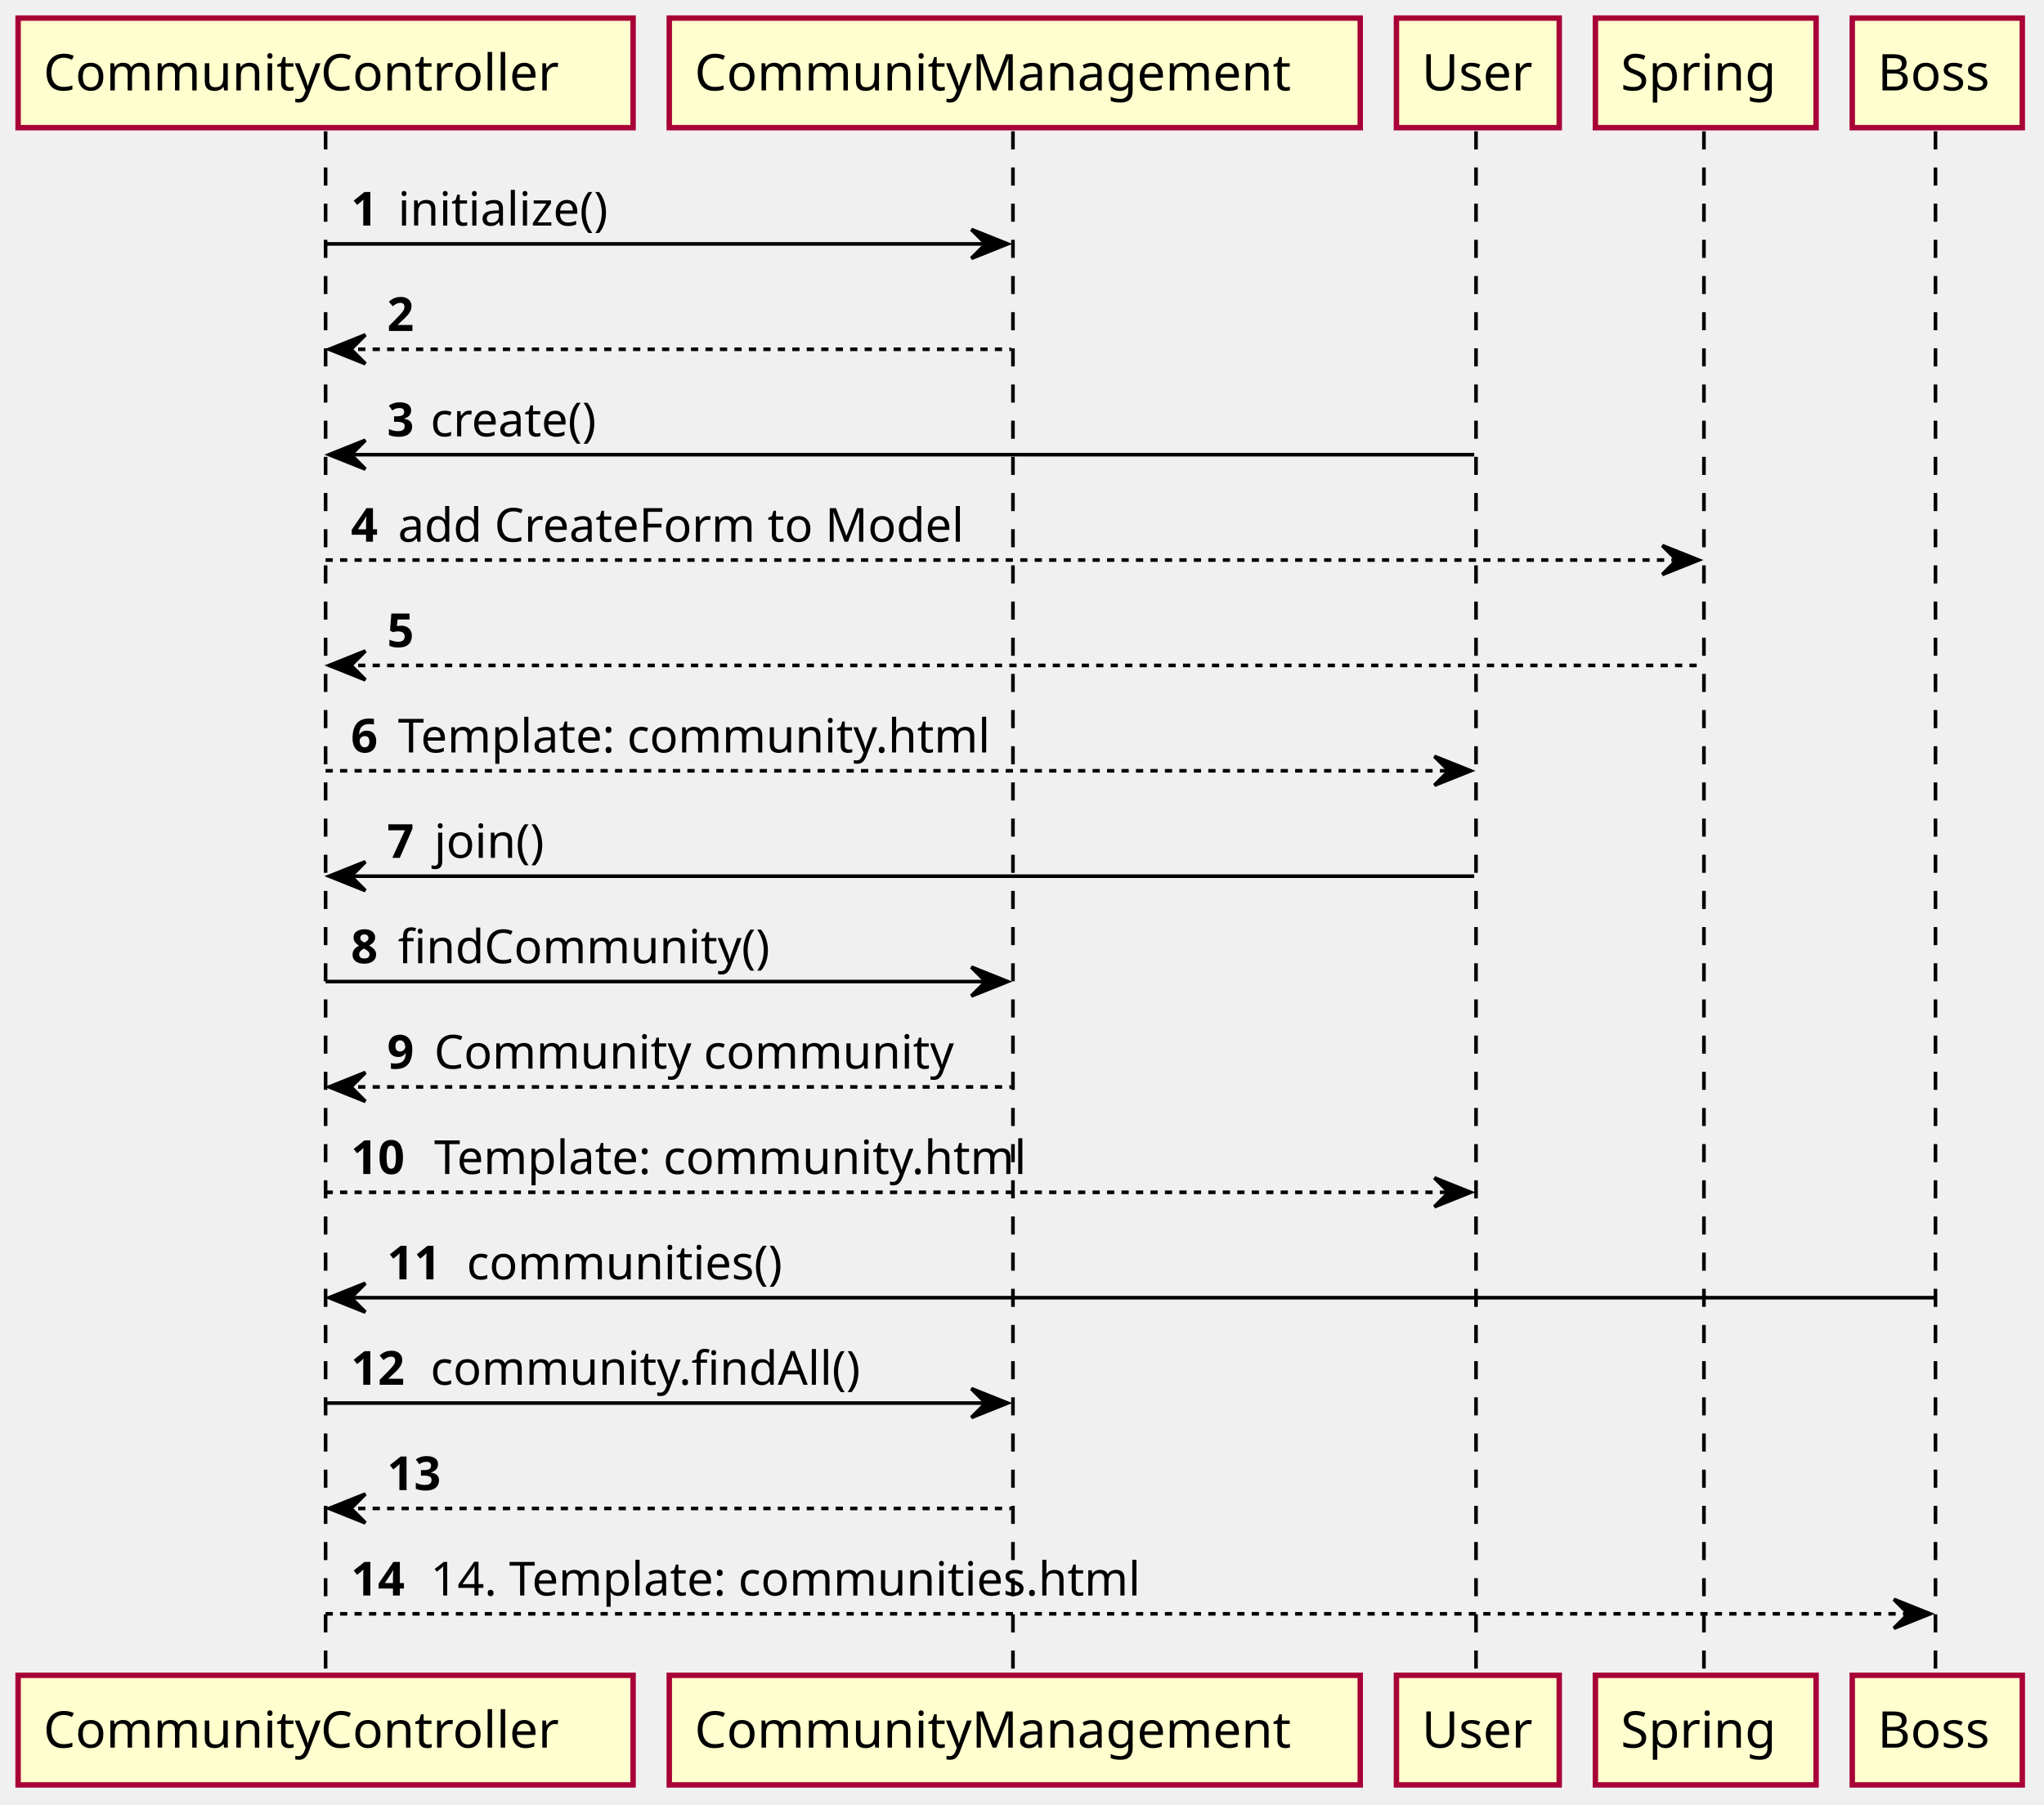
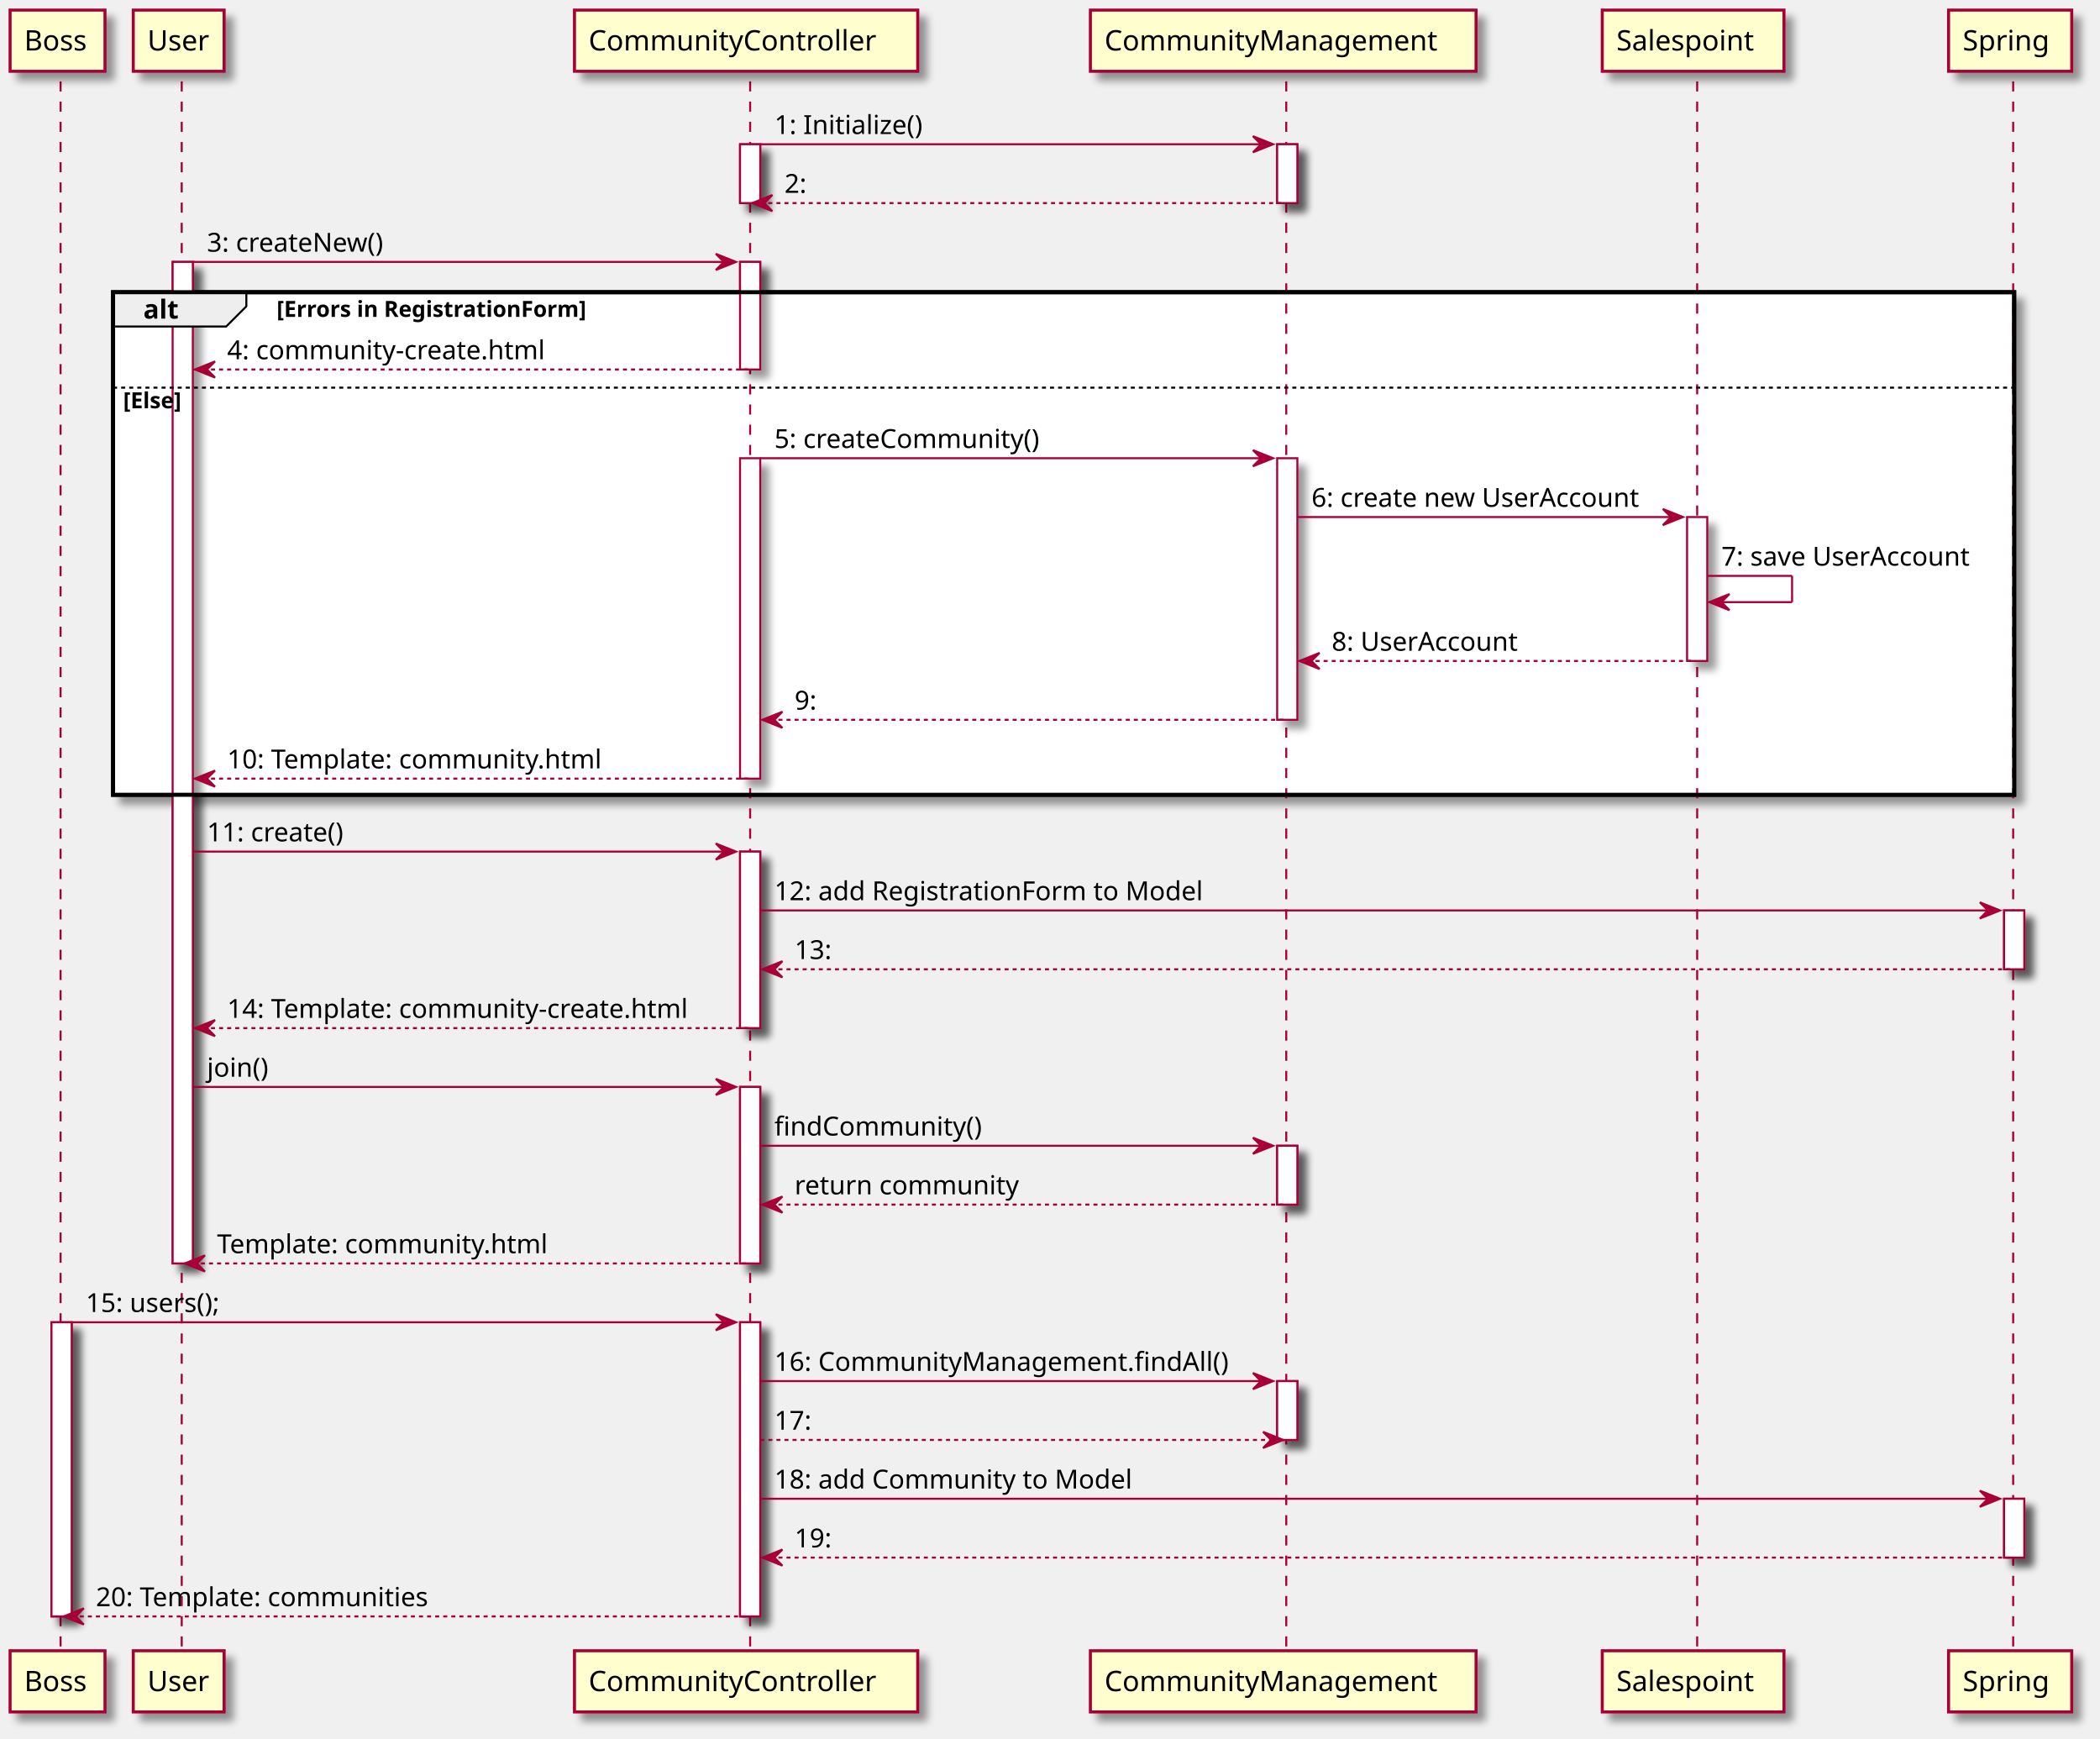
- <svg xmlns="http://www.w3.org/2000/svg" contentScriptType="application/ecmascript" contentStyleType="text/css" height="499px" preserveAspectRatio="none" style="width:565px;height:499px;background:#FFFFFF;" version="1.1" viewBox="0 0 565 499" width="565px" zoomAndPan="magnify">
-   <defs />
+ <svg xmlns="http://www.w3.org/2000/svg" contentScriptType="application/ecmascript" contentStyleType="text/css" height="861px" preserveAspectRatio="none" style="width:1040px;height:861px;background:#FFFFFF;" version="1.1" viewBox="0 0 1040 861" width="1040px" zoomAndPan="magnify">
+   <defs>
+     <filter height="300%" id="fqbhj5li6olz6" width="300%" x="-1" y="-1">
+       <feGaussianBlur result="blurOut" stdDeviation="2.0" />
+       <feColorMatrix in="blurOut" result="blurOut2" type="matrix" values="0 0 0 0 0 0 0 0 0 0 0 0 0 0 0 0 0 0 .4 0" />
+       <feOffset dx="4.0" dy="4.0" in="blurOut2" result="blurOut3" />
+       <feBlend in="SourceGraphic" in2="blurOut3" mode="normal" />
+     </filter>
+   </defs>
  <g>
-     <line style="stroke:#000000;stroke-width:1.0;stroke-dasharray:5.0,5.0;" x1="90" x2="90" y1="36.297" y2="464.156" />
-     <line style="stroke:#000000;stroke-width:1.0;stroke-dasharray:5.0,5.0;" x1="280" x2="280" y1="36.297" y2="464.156" />
-     <line style="stroke:#000000;stroke-width:1.0;stroke-dasharray:5.0,5.0;" x1="408" x2="408" y1="36.297" y2="464.156" />
-     <line style="stroke:#000000;stroke-width:1.0;stroke-dasharray:5.0,5.0;" x1="471" x2="471" y1="36.297" y2="464.156" />
-     <line style="stroke:#000000;stroke-width:1.0;stroke-dasharray:5.0,5.0;" x1="535" x2="535" y1="36.297" y2="464.156" />
-     <rect fill="#FEFECE" height="30.297" style="stroke:#A80036;stroke-width:1.5;" width="170" x="5" y="5" />
-     <text fill="#000000" font-family="sans-serif" font-size="14" lengthAdjust="spacing" textLength="156" x="12" y="24.995">CommunityController</text>
-     <rect fill="#FEFECE" height="30.297" style="stroke:#A80036;stroke-width:1.5;" width="170" x="5" y="463.156" />
-     <text fill="#000000" font-family="sans-serif" font-size="14" lengthAdjust="spacing" textLength="156" x="12" y="483.151">CommunityController</text>
-     <rect fill="#FEFECE" height="30.297" style="stroke:#A80036;stroke-width:1.5;" width="191" x="185" y="5" />
-     <text fill="#000000" font-family="sans-serif" font-size="14" lengthAdjust="spacing" textLength="177" x="192" y="24.995">CommunityManagement</text>
-     <rect fill="#FEFECE" height="30.297" style="stroke:#A80036;stroke-width:1.5;" width="191" x="185" y="463.156" />
-     <text fill="#000000" font-family="sans-serif" font-size="14" lengthAdjust="spacing" textLength="177" x="192" y="483.151">CommunityManagement</text>
-     <rect fill="#FEFECE" height="30.297" style="stroke:#A80036;stroke-width:1.5;" width="45" x="386" y="5" />
-     <text fill="#000000" font-family="sans-serif" font-size="14" lengthAdjust="spacing" textLength="31" x="393" y="24.995">User</text>
-     <rect fill="#FEFECE" height="30.297" style="stroke:#A80036;stroke-width:1.5;" width="45" x="386" y="463.156" />
-     <text fill="#000000" font-family="sans-serif" font-size="14" lengthAdjust="spacing" textLength="31" x="393" y="483.151">User</text>
-     <rect fill="#FEFECE" height="30.297" style="stroke:#A80036;stroke-width:1.5;" width="61" x="441" y="5" />
-     <text fill="#000000" font-family="sans-serif" font-size="14" lengthAdjust="spacing" textLength="47" x="448" y="24.995">Spring</text>
-     <rect fill="#FEFECE" height="30.297" style="stroke:#A80036;stroke-width:1.5;" width="61" x="441" y="463.156" />
-     <text fill="#000000" font-family="sans-serif" font-size="14" lengthAdjust="spacing" textLength="47" x="448" y="483.151">Spring</text>
-     <rect fill="#FEFECE" height="30.297" style="stroke:#A80036;stroke-width:1.5;" width="47" x="512" y="5" />
-     <text fill="#000000" font-family="sans-serif" font-size="14" lengthAdjust="spacing" textLength="33" x="519" y="24.995">Boss</text>
-     <rect fill="#FEFECE" height="30.297" style="stroke:#A80036;stroke-width:1.5;" width="47" x="512" y="463.156" />
-     <text fill="#000000" font-family="sans-serif" font-size="14" lengthAdjust="spacing" textLength="33" x="519" y="483.151">Boss</text>
-     <polygon fill="#000000" points="268.5,63.43,278.5,67.43,268.5,71.43,272.5,67.43" style="stroke:#000000;stroke-width:1.0;" />
-     <line style="stroke:#000000;stroke-width:1.0;" x1="90" x2="274.5" y1="67.43" y2="67.43" />
-     <text fill="#000000" font-family="sans-serif" font-size="13" font-weight="bold" lengthAdjust="spacing" textLength="9" x="97" y="62.364">1</text>
-     <text fill="#000000" font-family="sans-serif" font-size="13" lengthAdjust="spacing" textLength="61" x="110" y="62.364">initialize()</text>
-     <polygon fill="#000000" points="101,92.562,91,96.562,101,100.562,97,96.562" style="stroke:#000000;stroke-width:1.0;" />
-     <line style="stroke:#000000;stroke-width:1.0;stroke-dasharray:2.0,2.0;" x1="95" x2="279.5" y1="96.562" y2="96.562" />
-     <text fill="#000000" font-family="sans-serif" font-size="13" font-weight="bold" lengthAdjust="spacing" textLength="9" x="107" y="91.497">2</text>
-     <text fill="#000000" font-family="sans-serif" font-size="13" lengthAdjust="spacing" textLength="0" x="124" y="91.497" />
-     <polygon fill="#000000" points="101,121.695,91,125.695,101,129.695,97,125.695" style="stroke:#000000;stroke-width:1.0;" />
-     <line style="stroke:#000000;stroke-width:1.0;" x1="95" x2="407.5" y1="125.695" y2="125.695" />
-     <text fill="#000000" font-family="sans-serif" font-size="13" font-weight="bold" lengthAdjust="spacing" textLength="8" x="107" y="120.629">3</text>
-     <text fill="#000000" font-family="sans-serif" font-size="13" lengthAdjust="spacing" textLength="51" x="119" y="120.629">create()</text>
-     <polygon fill="#000000" points="459.5,150.828,469.5,154.828,459.5,158.828,463.5,154.828" style="stroke:#000000;stroke-width:1.0;" />
-     <line style="stroke:#000000;stroke-width:1.0;stroke-dasharray:2.0,2.0;" x1="90" x2="465.5" y1="154.828" y2="154.828" />
-     <text fill="#000000" font-family="sans-serif" font-size="13" font-weight="bold" lengthAdjust="spacing" textLength="9" x="97" y="149.762">4</text>
-     <text fill="#000000" font-family="sans-serif" font-size="13" lengthAdjust="spacing" textLength="162" x="110" y="149.762">add CreateForm to Model</text>
-     <polygon fill="#000000" points="101,179.961,91,183.961,101,187.961,97,183.961" style="stroke:#000000;stroke-width:1.0;" />
-     <line style="stroke:#000000;stroke-width:1.0;stroke-dasharray:2.0,2.0;" x1="95" x2="470.5" y1="183.961" y2="183.961" />
-     <text fill="#000000" font-family="sans-serif" font-size="13" font-weight="bold" lengthAdjust="spacing" textLength="9" x="107" y="178.895">5</text>
-     <text fill="#000000" font-family="sans-serif" font-size="13" lengthAdjust="spacing" textLength="0" x="124" y="178.895" />
-     <polygon fill="#000000" points="396.5,209.094,406.5,213.094,396.5,217.094,400.5,213.094" style="stroke:#000000;stroke-width:1.0;" />
-     <line style="stroke:#000000;stroke-width:1.0;stroke-dasharray:2.0,2.0;" x1="90" x2="402.5" y1="213.094" y2="213.094" />
-     <text fill="#000000" font-family="sans-serif" font-size="13" font-weight="bold" lengthAdjust="spacing" textLength="9" x="97" y="208.028">6</text>
-     <text fill="#000000" font-family="sans-serif" font-size="13" lengthAdjust="spacing" textLength="176" x="110" y="208.028">Template: community.html</text>
-     <polygon fill="#000000" points="101,238.227,91,242.227,101,246.227,97,242.227" style="stroke:#000000;stroke-width:1.0;" />
-     <line style="stroke:#000000;stroke-width:1.0;" x1="95" x2="407.5" y1="242.227" y2="242.227" />
-     <text fill="#000000" font-family="sans-serif" font-size="13" font-weight="bold" lengthAdjust="spacing" textLength="9" x="107" y="237.161">7</text>
-     <text fill="#000000" font-family="sans-serif" font-size="13" lengthAdjust="spacing" textLength="32" x="120" y="237.161">join()</text>
-     <polygon fill="#000000" points="268.5,267.359,278.5,271.359,268.5,275.359,272.5,271.359" style="stroke:#000000;stroke-width:1.0;" />
-     <line style="stroke:#000000;stroke-width:1.0;" x1="90" x2="274.5" y1="271.359" y2="271.359" />
-     <text fill="#000000" font-family="sans-serif" font-size="13" font-weight="bold" lengthAdjust="spacing" textLength="9" x="97" y="266.293">8</text>
-     <text fill="#000000" font-family="sans-serif" font-size="13" lengthAdjust="spacing" textLength="109" x="110" y="266.293">findCommunity()</text>
-     <polygon fill="#000000" points="101,296.492,91,300.492,101,304.492,97,300.492" style="stroke:#000000;stroke-width:1.0;" />
-     <line style="stroke:#000000;stroke-width:1.0;stroke-dasharray:2.0,2.0;" x1="95" x2="279.5" y1="300.492" y2="300.492" />
-     <text fill="#000000" font-family="sans-serif" font-size="13" font-weight="bold" lengthAdjust="spacing" textLength="9" x="107" y="295.426">9</text>
-     <text fill="#000000" font-family="sans-serif" font-size="13" lengthAdjust="spacing" textLength="152" x="120" y="295.426">Community community</text>
-     <polygon fill="#000000" points="396.5,325.625,406.5,329.625,396.5,333.625,400.5,329.625" style="stroke:#000000;stroke-width:1.0;" />
-     <line style="stroke:#000000;stroke-width:1.0;stroke-dasharray:2.0,2.0;" x1="90" x2="402.5" y1="329.625" y2="329.625" />
-     <text fill="#000000" font-family="sans-serif" font-size="13" font-weight="bold" lengthAdjust="spacing" textLength="19" x="97" y="324.559">10</text>
-     <text fill="#000000" font-family="sans-serif" font-size="13" lengthAdjust="spacing" textLength="176" x="120" y="324.559">Template: community.html</text>
-     <polygon fill="#000000" points="101,354.758,91,358.758,101,362.758,97,358.758" style="stroke:#000000;stroke-width:1.0;" />
-     <line style="stroke:#000000;stroke-width:1.0;" x1="95" x2="534.5" y1="358.758" y2="358.758" />
-     <text fill="#000000" font-family="sans-serif" font-size="13" font-weight="bold" lengthAdjust="spacing" textLength="18" x="107" y="353.692">11</text>
-     <text fill="#000000" font-family="sans-serif" font-size="13" lengthAdjust="spacing" textLength="93" x="129" y="353.692">communities()</text>
-     <polygon fill="#000000" points="268.5,383.891,278.5,387.891,268.5,391.891,272.5,387.891" style="stroke:#000000;stroke-width:1.0;" />
-     <line style="stroke:#000000;stroke-width:1.0;" x1="90" x2="274.5" y1="387.891" y2="387.891" />
-     <text fill="#000000" font-family="sans-serif" font-size="13" font-weight="bold" lengthAdjust="spacing" textLength="18" x="97" y="382.825">12</text>
-     <text fill="#000000" font-family="sans-serif" font-size="13" lengthAdjust="spacing" textLength="126" x="119" y="382.825">community.findAll()</text>
-     <polygon fill="#000000" points="101,413.023,91,417.023,101,421.023,97,417.023" style="stroke:#000000;stroke-width:1.0;" />
-     <line style="stroke:#000000;stroke-width:1.0;stroke-dasharray:2.0,2.0;" x1="95" x2="279.5" y1="417.023" y2="417.023" />
-     <text fill="#000000" font-family="sans-serif" font-size="13" font-weight="bold" lengthAdjust="spacing" textLength="17" x="107" y="411.957">13</text>
-     <text fill="#000000" font-family="sans-serif" font-size="13" lengthAdjust="spacing" textLength="0" x="132" y="411.957" />
-     <polygon fill="#000000" points="523.5,442.156,533.5,446.156,523.5,450.156,527.5,446.156" style="stroke:#000000;stroke-width:1.0;" />
-     <line style="stroke:#000000;stroke-width:1.0;stroke-dasharray:2.0,2.0;" x1="90" x2="529.5" y1="446.156" y2="446.156" />
-     <text fill="#000000" font-family="sans-serif" font-size="13" font-weight="bold" lengthAdjust="spacing" textLength="18" x="97" y="441.09">14</text>
-     <text fill="#000000" font-family="sans-serif" font-size="13" lengthAdjust="spacing" textLength="210" x="119" y="441.09">14. Template: communities.html</text>
+     <rect fill="#FFFFFF" filter="url(#fqbhj5li6olz6)" height="145.664" style="stroke:#A80036;stroke-width:1.0;" width="10" x="25.5" y="654.758" />
+     <rect fill="#FFFFFF" filter="url(#fqbhj5li6olz6)" height="495.93" style="stroke:#A80036;stroke-width:1.0;" width="10" x="85.5" y="129.695" />
+     <rect fill="#FFFFFF" filter="url(#fqbhj5li6olz6)" height="29.133" style="stroke:#A80036;stroke-width:1.0;" width="10" x="366.5" y="71.43" />
+     <rect fill="#FFFFFF" filter="url(#fqbhj5li6olz6)" height="53.266" style="stroke:#A80036;stroke-width:1.0;" width="10" x="366.5" y="129.695" />
+     <rect fill="#FFFFFF" filter="url(#fqbhj5li6olz6)" height="158.664" style="stroke:#A80036;stroke-width:1.0;" width="10" x="366.5" y="226.898" />
+     <rect fill="#FFFFFF" filter="url(#fqbhj5li6olz6)" height="87.398" style="stroke:#A80036;stroke-width:1.0;" width="10" x="366.5" y="421.695" />
+     <rect fill="#FFFFFF" filter="url(#fqbhj5li6olz6)" height="87.398" style="stroke:#A80036;stroke-width:1.0;" width="10" x="366.5" y="538.227" />
+     <rect fill="#FFFFFF" filter="url(#fqbhj5li6olz6)" height="145.664" style="stroke:#A80036;stroke-width:1.0;" width="10" x="366.5" y="654.758" />
+     <rect fill="#FFFFFF" filter="url(#fqbhj5li6olz6)" height="29.133" style="stroke:#A80036;stroke-width:1.0;" width="10" x="632.5" y="71.43" />
+     <rect fill="#FFFFFF" filter="url(#fqbhj5li6olz6)" height="129.531" style="stroke:#A80036;stroke-width:1.0;" width="10" x="632.5" y="226.898" />
+     <rect fill="#FFFFFF" filter="url(#fqbhj5li6olz6)" height="29.133" style="stroke:#A80036;stroke-width:1.0;" width="10" x="632.5" y="567.359" />
+     <rect fill="#FFFFFF" filter="url(#fqbhj5li6olz6)" height="29.133" style="stroke:#A80036;stroke-width:1.0;" width="10" x="632.5" y="683.891" />
+     <rect fill="#FFFFFF" filter="url(#fqbhj5li6olz6)" height="71.266" style="stroke:#A80036;stroke-width:1.0;" width="10" x="835.5" y="256.031" />
+     <rect fill="#FFFFFF" filter="url(#fqbhj5li6olz6)" height="29.133" style="stroke:#A80036;stroke-width:1.0;" width="10" x="992.5" y="450.828" />
+     <rect fill="#FFFFFF" filter="url(#fqbhj5li6olz6)" height="29.133" style="stroke:#A80036;stroke-width:1.0;" width="10" x="992.5" y="742.156" />
+     <rect fill="#FFFFFF" filter="url(#fqbhj5li6olz6)" height="248.867" style="stroke:#000000;stroke-width:2.0;" width="941.5" x="56" y="144.695" />
+     <rect fill="#FFFFFF" height="202.602" style="stroke:none;stroke-width:1.0;" width="941.5" x="56" y="190.961" />
+     <line style="stroke:#A80036;stroke-width:1.0;stroke-dasharray:5.0,5.0;" x1="30" x2="30" y1="40.297" y2="818.422" />
+     <line style="stroke:#A80036;stroke-width:1.0;stroke-dasharray:5.0,5.0;" x1="90" x2="90" y1="40.297" y2="818.422" />
+     <line style="stroke:#A80036;stroke-width:1.0;stroke-dasharray:5.0,5.0;" x1="371.5" x2="371.5" y1="40.297" y2="818.422" />
+     <line style="stroke:#A80036;stroke-width:1.0;stroke-dasharray:5.0,5.0;" x1="637" x2="637" y1="40.297" y2="818.422" />
+     <line style="stroke:#A80036;stroke-width:1.0;stroke-dasharray:5.0,5.0;" x1="840.5" x2="840.5" y1="40.297" y2="818.422" />
+     <line style="stroke:#A80036;stroke-width:1.0;stroke-dasharray:5.0,5.0;" x1="997" x2="997" y1="40.297" y2="818.422" />
+     <rect fill="#FEFECE" filter="url(#fqbhj5li6olz6)" height="30.297" style="stroke:#A80036;stroke-width:1.5;" width="47" x="5" y="5" />
+     <text fill="#000000" font-family="sans-serif" font-size="14" lengthAdjust="spacing" textLength="33" x="12" y="24.995">Boss</text>
+     <rect fill="#FEFECE" filter="url(#fqbhj5li6olz6)" height="30.297" style="stroke:#A80036;stroke-width:1.5;" width="47" x="5" y="817.422" />
+     <text fill="#000000" font-family="sans-serif" font-size="14" lengthAdjust="spacing" textLength="33" x="12" y="837.417">Boss</text>
+     <rect fill="#FEFECE" filter="url(#fqbhj5li6olz6)" height="30.297" style="stroke:#A80036;stroke-width:1.5;" width="45" x="66" y="5" />
+     <text fill="#000000" font-family="sans-serif" font-size="14" lengthAdjust="spacing" textLength="31" x="73" y="24.995">User</text>
+     <rect fill="#FEFECE" filter="url(#fqbhj5li6olz6)" height="30.297" style="stroke:#A80036;stroke-width:1.5;" width="45" x="66" y="817.422" />
+     <text fill="#000000" font-family="sans-serif" font-size="14" lengthAdjust="spacing" textLength="31" x="73" y="837.417">User</text>
+     <rect fill="#FEFECE" filter="url(#fqbhj5li6olz6)" height="30.297" style="stroke:#A80036;stroke-width:1.5;" width="170" x="284.5" y="5" />
+     <text fill="#000000" font-family="sans-serif" font-size="14" lengthAdjust="spacing" textLength="156" x="291.5" y="24.995">CommunityController</text>
+     <rect fill="#FEFECE" filter="url(#fqbhj5li6olz6)" height="30.297" style="stroke:#A80036;stroke-width:1.5;" width="170" x="284.5" y="817.422" />
+     <text fill="#000000" font-family="sans-serif" font-size="14" lengthAdjust="spacing" textLength="156" x="291.5" y="837.417">CommunityController</text>
+     <rect fill="#FEFECE" filter="url(#fqbhj5li6olz6)" height="30.297" style="stroke:#A80036;stroke-width:1.5;" width="191" x="540" y="5" />
+     <text fill="#000000" font-family="sans-serif" font-size="14" lengthAdjust="spacing" textLength="177" x="547" y="24.995">CommunityManagement</text>
+     <rect fill="#FEFECE" filter="url(#fqbhj5li6olz6)" height="30.297" style="stroke:#A80036;stroke-width:1.5;" width="191" x="540" y="817.422" />
+     <text fill="#000000" font-family="sans-serif" font-size="14" lengthAdjust="spacing" textLength="177" x="547" y="837.417">CommunityManagement</text>
+     <rect fill="#FEFECE" filter="url(#fqbhj5li6olz6)" height="30.297" style="stroke:#A80036;stroke-width:1.5;" width="90" x="793.5" y="5" />
+     <text fill="#000000" font-family="sans-serif" font-size="14" lengthAdjust="spacing" textLength="76" x="800.5" y="24.995">Salespoint</text>
+     <rect fill="#FEFECE" filter="url(#fqbhj5li6olz6)" height="30.297" style="stroke:#A80036;stroke-width:1.5;" width="90" x="793.5" y="817.422" />
+     <text fill="#000000" font-family="sans-serif" font-size="14" lengthAdjust="spacing" textLength="76" x="800.5" y="837.417">Salespoint</text>
+     <rect fill="#FEFECE" filter="url(#fqbhj5li6olz6)" height="30.297" style="stroke:#A80036;stroke-width:1.5;" width="61" x="965" y="5" />
+     <text fill="#000000" font-family="sans-serif" font-size="14" lengthAdjust="spacing" textLength="47" x="972" y="24.995">Spring</text>
+     <rect fill="#FEFECE" filter="url(#fqbhj5li6olz6)" height="30.297" style="stroke:#A80036;stroke-width:1.5;" width="61" x="965" y="817.422" />
+     <text fill="#000000" font-family="sans-serif" font-size="14" lengthAdjust="spacing" textLength="47" x="972" y="837.417">Spring</text>
+     <rect fill="#FFFFFF" filter="url(#fqbhj5li6olz6)" height="145.664" style="stroke:#A80036;stroke-width:1.0;" width="10" x="25.5" y="654.758" />
+     <rect fill="#FFFFFF" filter="url(#fqbhj5li6olz6)" height="495.93" style="stroke:#A80036;stroke-width:1.0;" width="10" x="85.5" y="129.695" />
+     <rect fill="#FFFFFF" filter="url(#fqbhj5li6olz6)" height="29.133" style="stroke:#A80036;stroke-width:1.0;" width="10" x="366.5" y="71.43" />
+     <rect fill="#FFFFFF" filter="url(#fqbhj5li6olz6)" height="53.266" style="stroke:#A80036;stroke-width:1.0;" width="10" x="366.5" y="129.695" />
+     <rect fill="#FFFFFF" filter="url(#fqbhj5li6olz6)" height="158.664" style="stroke:#A80036;stroke-width:1.0;" width="10" x="366.5" y="226.898" />
+     <rect fill="#FFFFFF" filter="url(#fqbhj5li6olz6)" height="87.398" style="stroke:#A80036;stroke-width:1.0;" width="10" x="366.5" y="421.695" />
+     <rect fill="#FFFFFF" filter="url(#fqbhj5li6olz6)" height="87.398" style="stroke:#A80036;stroke-width:1.0;" width="10" x="366.5" y="538.227" />
+     <rect fill="#FFFFFF" filter="url(#fqbhj5li6olz6)" height="145.664" style="stroke:#A80036;stroke-width:1.0;" width="10" x="366.5" y="654.758" />
+     <rect fill="#FFFFFF" filter="url(#fqbhj5li6olz6)" height="29.133" style="stroke:#A80036;stroke-width:1.0;" width="10" x="632.5" y="71.43" />
+     <rect fill="#FFFFFF" filter="url(#fqbhj5li6olz6)" height="129.531" style="stroke:#A80036;stroke-width:1.0;" width="10" x="632.5" y="226.898" />
+     <rect fill="#FFFFFF" filter="url(#fqbhj5li6olz6)" height="29.133" style="stroke:#A80036;stroke-width:1.0;" width="10" x="632.5" y="567.359" />
+     <rect fill="#FFFFFF" filter="url(#fqbhj5li6olz6)" height="29.133" style="stroke:#A80036;stroke-width:1.0;" width="10" x="632.5" y="683.891" />
+     <rect fill="#FFFFFF" filter="url(#fqbhj5li6olz6)" height="71.266" style="stroke:#A80036;stroke-width:1.0;" width="10" x="835.5" y="256.031" />
+     <rect fill="#FFFFFF" filter="url(#fqbhj5li6olz6)" height="29.133" style="stroke:#A80036;stroke-width:1.0;" width="10" x="992.5" y="450.828" />
+     <rect fill="#FFFFFF" filter="url(#fqbhj5li6olz6)" height="29.133" style="stroke:#A80036;stroke-width:1.0;" width="10" x="992.5" y="742.156" />
+     <polygon fill="#A80036" points="620.5,67.43,630.5,71.43,620.5,75.43,624.5,71.43" style="stroke:#A80036;stroke-width:1.0;" />
+     <line style="stroke:#A80036;stroke-width:1.0;" x1="376.5" x2="626.5" y1="71.43" y2="71.43" />
+     <text fill="#000000" font-family="sans-serif" font-size="13" lengthAdjust="spacing" textLength="78" x="383.5" y="66.364">1: Initialize()</text>
+     <polygon fill="#A80036" points="382.5,96.562,372.5,100.562,382.5,104.562,378.5,100.562" style="stroke:#A80036;stroke-width:1.0;" />
+     <line style="stroke:#A80036;stroke-width:1.0;stroke-dasharray:2.0,2.0;" x1="376.5" x2="636.5" y1="100.562" y2="100.562" />
+     <text fill="#000000" font-family="sans-serif" font-size="13" lengthAdjust="spacing" textLength="13" x="388.5" y="95.497">2:</text>
+     <polygon fill="#A80036" points="354.5,125.695,364.5,129.695,354.5,133.695,358.5,129.695" style="stroke:#A80036;stroke-width:1.0;" />
+     <line style="stroke:#A80036;stroke-width:1.0;" x1="95.5" x2="360.5" y1="129.695" y2="129.695" />
+     <text fill="#000000" font-family="sans-serif" font-size="13" lengthAdjust="spacing" textLength="96" x="102.5" y="124.629">3: createNew()</text>
+     <path d="M56,144.695 L122,144.695 L122,151.695 L112,161.695 L56,161.695 L56,144.695 " fill="#EEEEEE" style="stroke:#000000;stroke-width:1.0;" />
+     <rect fill="none" height="248.867" style="stroke:#000000;stroke-width:2.0;" width="941.5" x="56" y="144.695" />
+     <text fill="#000000" font-family="sans-serif" font-size="13" font-weight="bold" lengthAdjust="spacing" textLength="21" x="71" y="157.762">alt</text>
+     <text fill="#000000" font-family="sans-serif" font-size="11" font-weight="bold" lengthAdjust="spacing" textLength="189" x="137" y="156.906">[Errors in RegistrationForm]</text>
+     <polygon fill="#A80036" points="106.5,178.961,96.5,182.961,106.5,186.961,102.5,182.961" style="stroke:#A80036;stroke-width:1.0;" />
+     <line style="stroke:#A80036;stroke-width:1.0;stroke-dasharray:2.0,2.0;" x1="100.5" x2="370.5" y1="182.961" y2="182.961" />
+     <text fill="#000000" font-family="sans-serif" font-size="13" lengthAdjust="spacing" textLength="169" x="112.5" y="177.895">4: community-create.html</text>
+     <line style="stroke:#000000;stroke-width:1.0;stroke-dasharray:2.0,2.0;" x1="56" x2="997.5" y1="191.961" y2="191.961" />
+     <text fill="#000000" font-family="sans-serif" font-size="11" font-weight="bold" lengthAdjust="spacing" textLength="36" x="61" y="202.171">[Else]</text>
+     <polygon fill="#A80036" points="620.5,222.898,630.5,226.898,620.5,230.898,624.5,226.898" style="stroke:#A80036;stroke-width:1.0;" />
+     <line style="stroke:#A80036;stroke-width:1.0;" x1="376.5" x2="626.5" y1="226.898" y2="226.898" />
+     <text fill="#000000" font-family="sans-serif" font-size="13" lengthAdjust="spacing" textLength="143" x="383.5" y="221.833">5: createCommunity()</text>
+     <polygon fill="#A80036" points="823.5,252.031,833.5,256.031,823.5,260.031,827.5,256.031" style="stroke:#A80036;stroke-width:1.0;" />
+     <line style="stroke:#A80036;stroke-width:1.0;" x1="642.5" x2="829.5" y1="256.031" y2="256.031" />
+     <text fill="#000000" font-family="sans-serif" font-size="13" lengthAdjust="spacing" textLength="174" x="649.5" y="250.965">6: create new UserAccount</text>
+     <line style="stroke:#A80036;stroke-width:1.0;" x1="845.5" x2="887.5" y1="285.164" y2="285.164" />
+     <line style="stroke:#A80036;stroke-width:1.0;" x1="887.5" x2="887.5" y1="285.164" y2="298.164" />
+     <line style="stroke:#A80036;stroke-width:1.0;" x1="846.5" x2="887.5" y1="298.164" y2="298.164" />
+     <polygon fill="#A80036" points="856.5,294.164,846.5,298.164,856.5,302.164,852.5,298.164" style="stroke:#A80036;stroke-width:1.0;" />
+     <text fill="#000000" font-family="sans-serif" font-size="13" lengthAdjust="spacing" textLength="133" x="852.5" y="280.098">7: save UserAccount</text>
+     <polygon fill="#A80036" points="653.5,323.297,643.5,327.297,653.5,331.297,649.5,327.297" style="stroke:#A80036;stroke-width:1.0;" />
+     <line style="stroke:#A80036;stroke-width:1.0;stroke-dasharray:2.0,2.0;" x1="647.5" x2="839.5" y1="327.297" y2="327.297" />
+     <text fill="#000000" font-family="sans-serif" font-size="13" lengthAdjust="spacing" textLength="98" x="659.5" y="322.231">8: UserAccount</text>
+     <polygon fill="#A80036" points="387.5,352.43,377.5,356.43,387.5,360.43,383.5,356.43" style="stroke:#A80036;stroke-width:1.0;" />
+     <line style="stroke:#A80036;stroke-width:1.0;stroke-dasharray:2.0,2.0;" x1="381.5" x2="636.5" y1="356.43" y2="356.43" />
+     <text fill="#000000" font-family="sans-serif" font-size="13" lengthAdjust="spacing" textLength="13" x="393.5" y="351.364">9:</text>
+     <polygon fill="#A80036" points="106.5,381.562,96.5,385.562,106.5,389.562,102.5,385.562" style="stroke:#A80036;stroke-width:1.0;" />
+     <line style="stroke:#A80036;stroke-width:1.0;stroke-dasharray:2.0,2.0;" x1="100.5" x2="370.5" y1="385.562" y2="385.562" />
+     <text fill="#000000" font-family="sans-serif" font-size="13" lengthAdjust="spacing" textLength="201" x="112.5" y="380.497">10: Template: community.html</text>
+     <polygon fill="#A80036" points="354.5,417.695,364.5,421.695,354.5,425.695,358.5,421.695" style="stroke:#A80036;stroke-width:1.0;" />
+     <line style="stroke:#A80036;stroke-width:1.0;" x1="95.5" x2="360.5" y1="421.695" y2="421.695" />
+     <text fill="#000000" font-family="sans-serif" font-size="13" lengthAdjust="spacing" textLength="76" x="102.5" y="416.629">11: create()</text>
+     <polygon fill="#A80036" points="980.5,446.828,990.5,450.828,980.5,454.828,984.5,450.828" style="stroke:#A80036;stroke-width:1.0;" />
+     <line style="stroke:#A80036;stroke-width:1.0;" x1="376.5" x2="986.5" y1="450.828" y2="450.828" />
+     <text fill="#000000" font-family="sans-serif" font-size="13" lengthAdjust="spacing" textLength="221" x="383.5" y="445.762">12: add RegistrationForm to Model</text>
+     <polygon fill="#A80036" points="387.5,475.961,377.5,479.961,387.5,483.961,383.5,479.961" style="stroke:#A80036;stroke-width:1.0;" />
+     <line style="stroke:#A80036;stroke-width:1.0;stroke-dasharray:2.0,2.0;" x1="381.5" x2="996.5" y1="479.961" y2="479.961" />
+     <text fill="#000000" font-family="sans-serif" font-size="13" lengthAdjust="spacing" textLength="21" x="393.5" y="474.895">13:</text>
+     <polygon fill="#A80036" points="106.5,505.094,96.5,509.094,106.5,513.094,102.5,509.094" style="stroke:#A80036;stroke-width:1.0;" />
+     <line style="stroke:#A80036;stroke-width:1.0;stroke-dasharray:2.0,2.0;" x1="100.5" x2="370.5" y1="509.094" y2="509.094" />
+     <text fill="#000000" font-family="sans-serif" font-size="13" lengthAdjust="spacing" textLength="247" x="112.5" y="504.028">14: Template: community-create.html</text>
+     <polygon fill="#A80036" points="354.5,534.227,364.5,538.227,354.5,542.227,358.5,538.227" style="stroke:#A80036;stroke-width:1.0;" />
+     <line style="stroke:#A80036;stroke-width:1.0;" x1="95.5" x2="360.5" y1="538.227" y2="538.227" />
+     <text fill="#000000" font-family="sans-serif" font-size="13" lengthAdjust="spacing" textLength="32" x="102.5" y="533.161">join()</text>
+     <polygon fill="#A80036" points="620.5,563.359,630.5,567.359,620.5,571.359,624.5,567.359" style="stroke:#A80036;stroke-width:1.0;" />
+     <line style="stroke:#A80036;stroke-width:1.0;" x1="376.5" x2="626.5" y1="567.359" y2="567.359" />
+     <text fill="#000000" font-family="sans-serif" font-size="13" lengthAdjust="spacing" textLength="109" x="383.5" y="562.293">findCommunity()</text>
+     <polygon fill="#A80036" points="387.5,592.492,377.5,596.492,387.5,600.492,383.5,596.492" style="stroke:#A80036;stroke-width:1.0;" />
+     <line style="stroke:#A80036;stroke-width:1.0;stroke-dasharray:2.0,2.0;" x1="381.5" x2="636.5" y1="596.492" y2="596.492" />
+     <text fill="#000000" font-family="sans-serif" font-size="13" lengthAdjust="spacing" textLength="116" x="393.5" y="591.426">return community</text>
+     <polygon fill="#A80036" points="101.5,621.625,91.5,625.625,101.5,629.625,97.5,625.625" style="stroke:#A80036;stroke-width:1.0;" />
+     <line style="stroke:#A80036;stroke-width:1.0;stroke-dasharray:2.0,2.0;" x1="95.5" x2="370.5" y1="625.625" y2="625.625" />
+     <text fill="#000000" font-family="sans-serif" font-size="13" lengthAdjust="spacing" textLength="176" x="107.5" y="620.559">Template: community.html</text>
+     <polygon fill="#A80036" points="354.5,650.758,364.5,654.758,354.5,658.758,358.5,654.758" style="stroke:#A80036;stroke-width:1.0;" />
+     <line style="stroke:#A80036;stroke-width:1.0;" x1="35.5" x2="360.5" y1="654.758" y2="654.758" />
+     <text fill="#000000" font-family="sans-serif" font-size="13" lengthAdjust="spacing" textLength="75" x="42.5" y="649.692">15: users();</text>
+     <polygon fill="#A80036" points="620.5,679.891,630.5,683.891,620.5,687.891,624.5,683.891" style="stroke:#A80036;stroke-width:1.0;" />
+     <line style="stroke:#A80036;stroke-width:1.0;" x1="376.5" x2="626.5" y1="683.891" y2="683.891" />
+     <text fill="#000000" font-family="sans-serif" font-size="13" lengthAdjust="spacing" textLength="237" x="383.5" y="678.825">16: CommunityManagement.findAll()</text>
+     <polygon fill="#A80036" points="625.5,709.023,635.5,713.023,625.5,717.023,629.5,713.023" style="stroke:#A80036;stroke-width:1.0;" />
+     <line style="stroke:#A80036;stroke-width:1.0;stroke-dasharray:2.0,2.0;" x1="376.5" x2="631.5" y1="713.023" y2="713.023" />
+     <text fill="#000000" font-family="sans-serif" font-size="13" lengthAdjust="spacing" textLength="21" x="383.5" y="707.957">17:</text>
+     <polygon fill="#A80036" points="980.5,738.156,990.5,742.156,980.5,746.156,984.5,742.156" style="stroke:#A80036;stroke-width:1.0;" />
+     <line style="stroke:#A80036;stroke-width:1.0;" x1="376.5" x2="986.5" y1="742.156" y2="742.156" />
+     <text fill="#000000" font-family="sans-serif" font-size="13" lengthAdjust="spacing" textLength="186" x="383.5" y="737.09">18: add Community to Model</text>
+     <polygon fill="#A80036" points="387.5,767.289,377.5,771.289,387.5,775.289,383.5,771.289" style="stroke:#A80036;stroke-width:1.0;" />
+     <line style="stroke:#A80036;stroke-width:1.0;stroke-dasharray:2.0,2.0;" x1="381.5" x2="996.5" y1="771.289" y2="771.289" />
+     <text fill="#000000" font-family="sans-serif" font-size="13" lengthAdjust="spacing" textLength="21" x="393.5" y="766.223">19:</text>
+     <polygon fill="#A80036" points="41.5,796.422,31.5,800.422,41.5,804.422,37.5,800.422" style="stroke:#A80036;stroke-width:1.0;" />
+     <line style="stroke:#A80036;stroke-width:1.0;stroke-dasharray:2.0,2.0;" x1="35.5" x2="370.5" y1="800.422" y2="800.422" />
+     <text fill="#000000" font-family="sans-serif" font-size="13" lengthAdjust="spacing" textLength="178" x="47.5" y="795.356">20: Template: communities</text>
  </g>
</svg>
